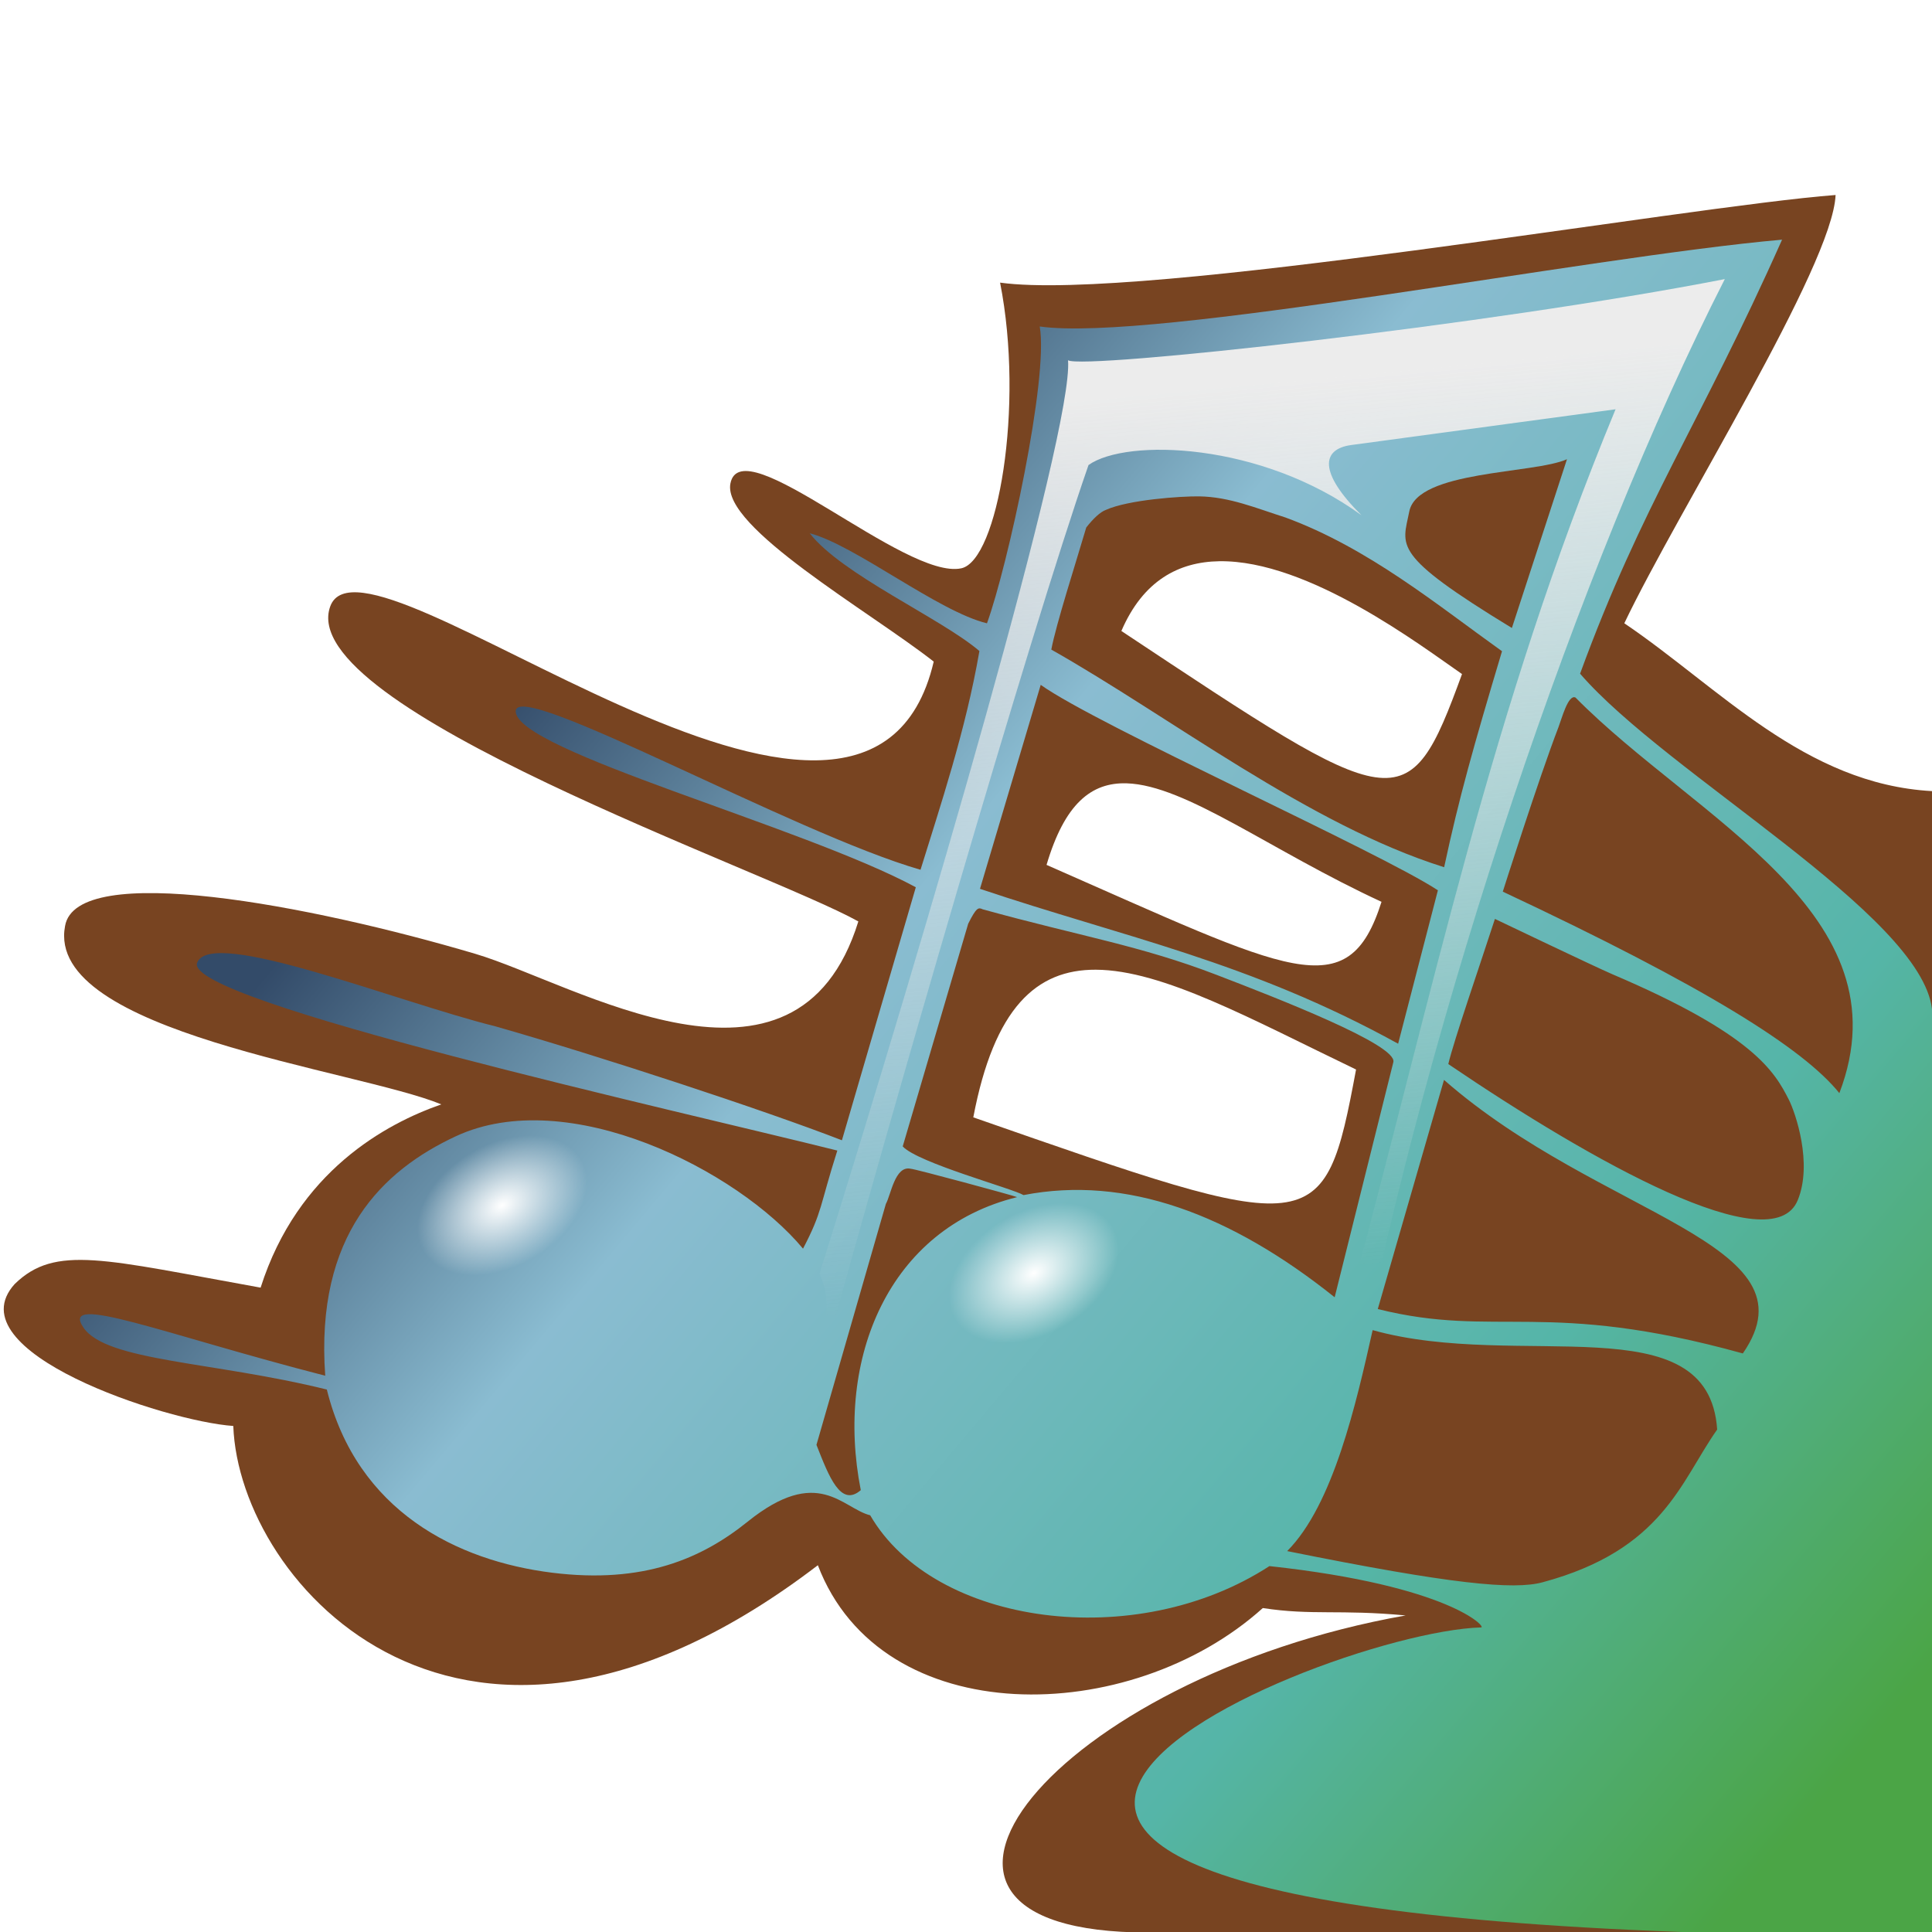
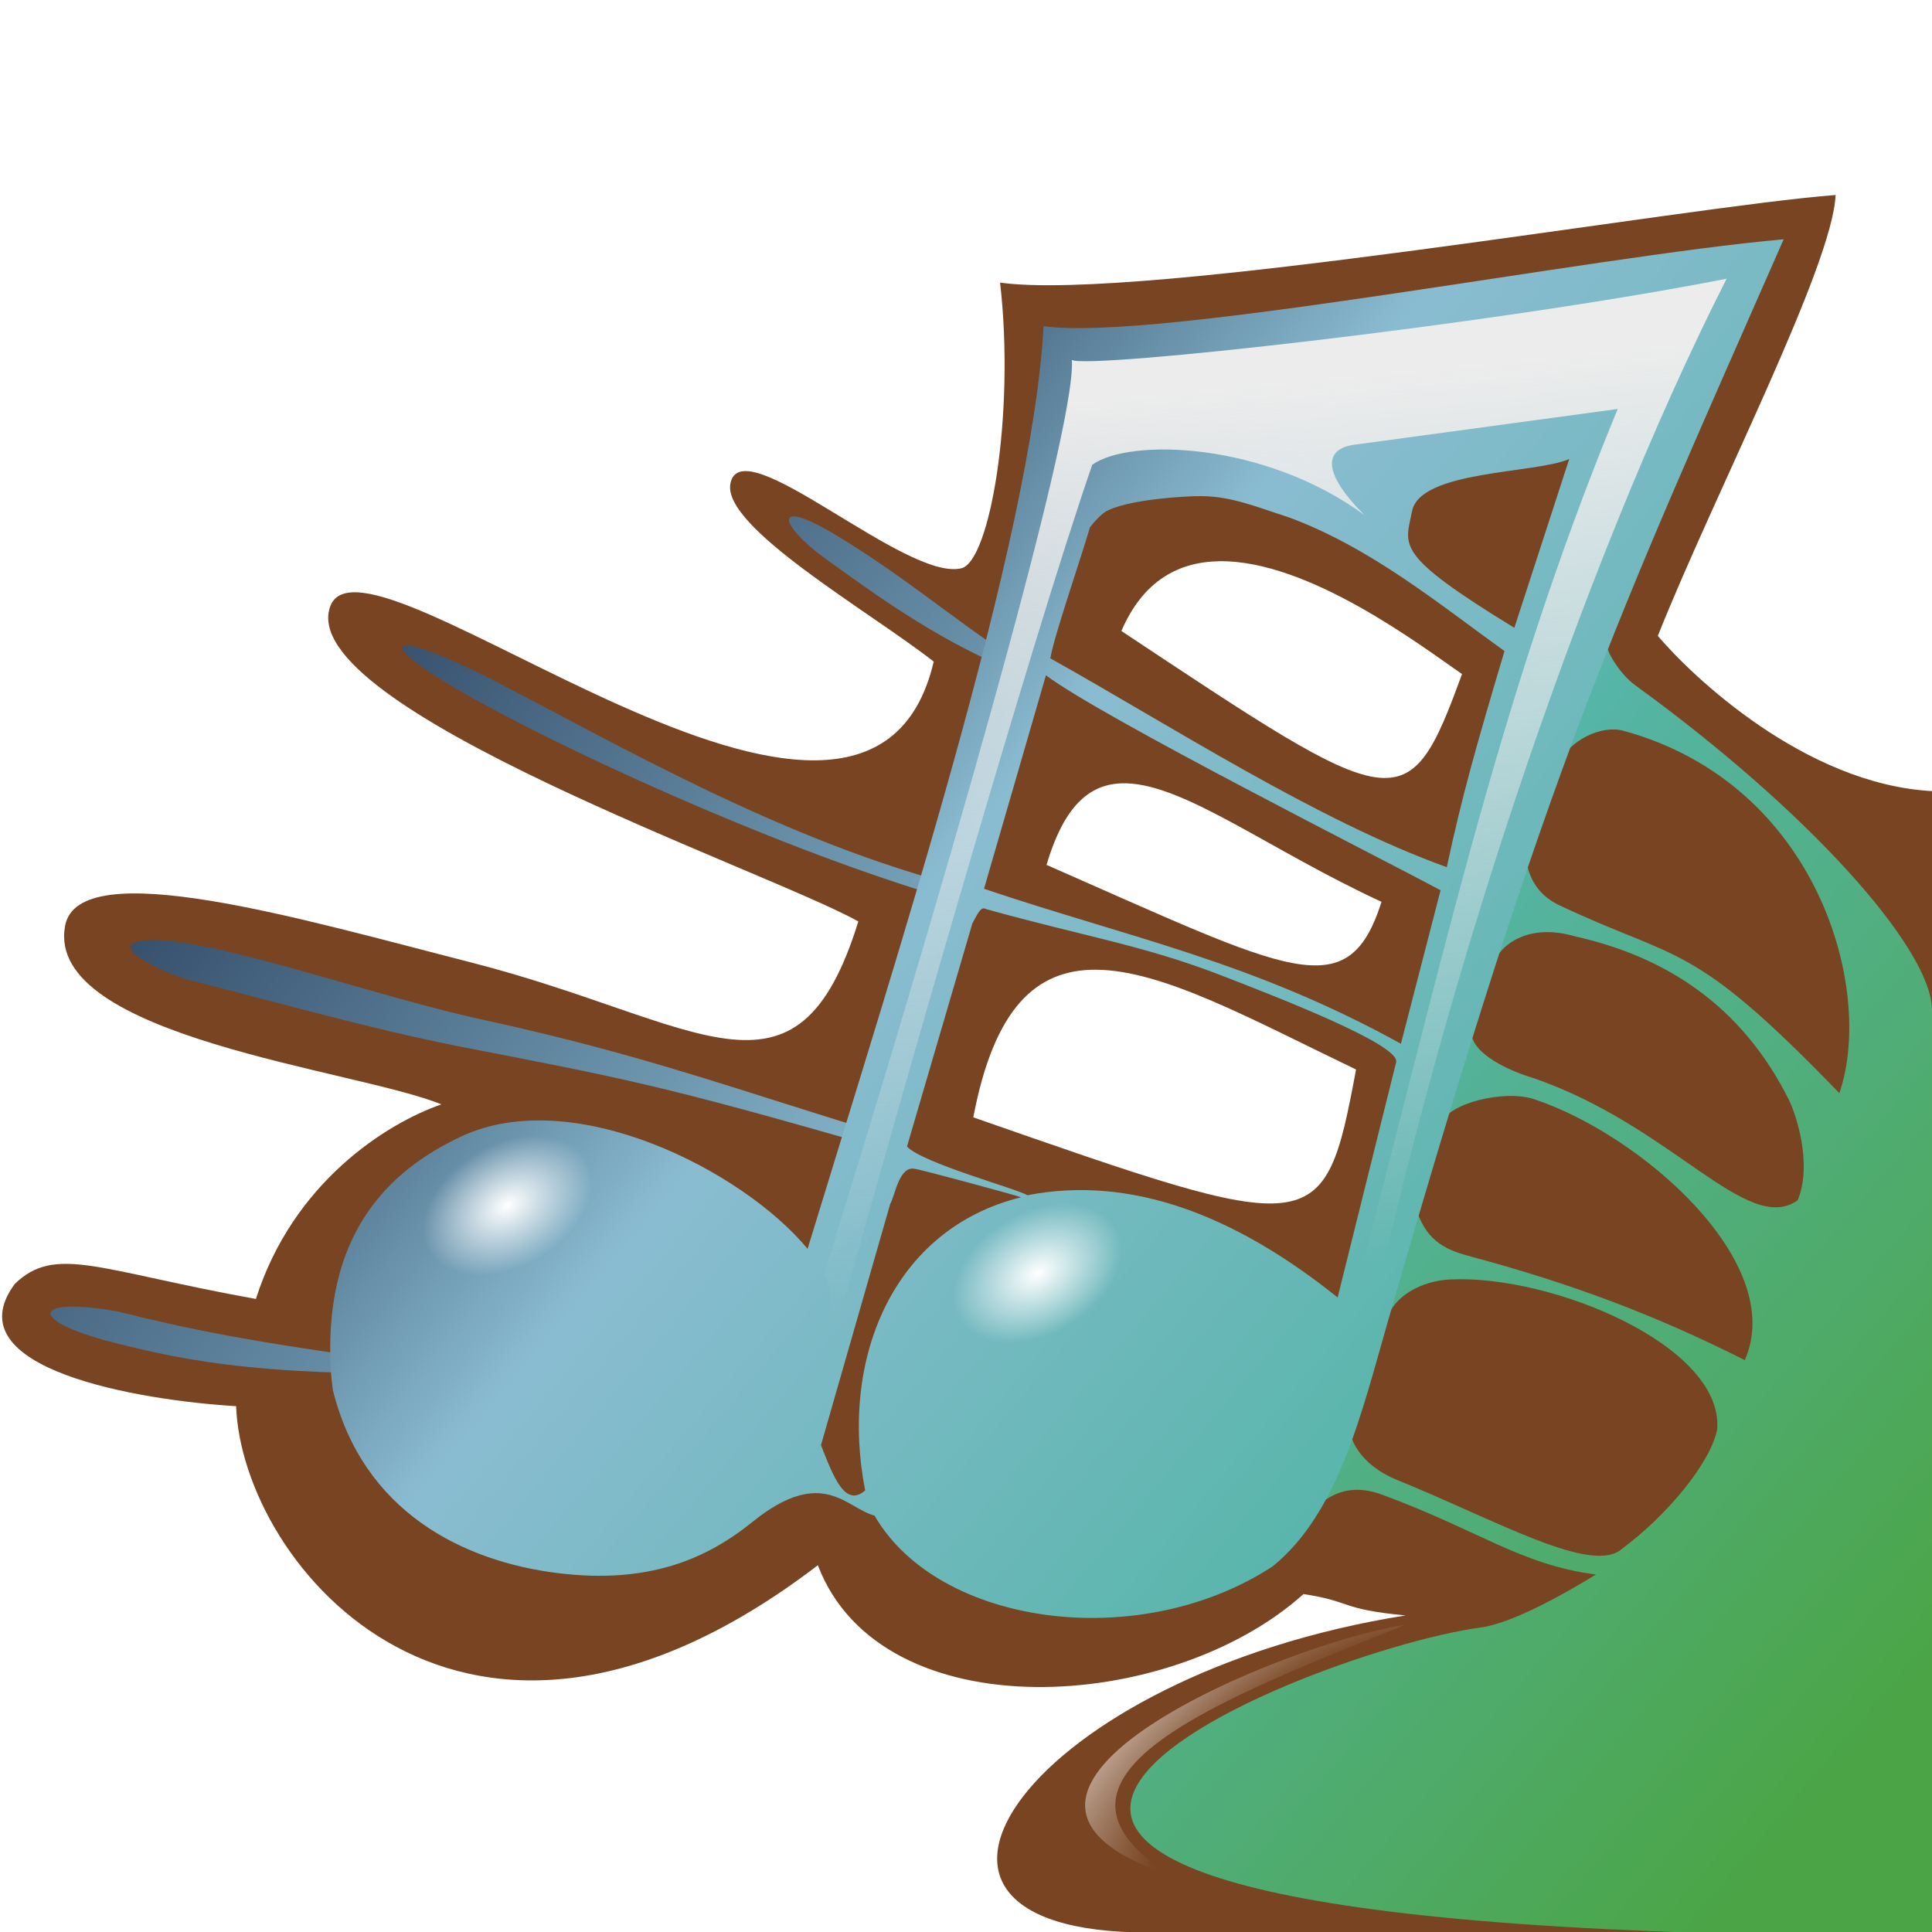
<svg xmlns="http://www.w3.org/2000/svg" xmlns:xlink="http://www.w3.org/1999/xlink" width="256" height="256" id="svg2" version="1.0" style="enable-background:new">
  <defs id="defs4">
+     <linearGradient id="linearGradient4257">
+       <stop id="stop4261" offset="0" style="stop-color:#f9f9f9;stop-opacity:0;" />
+       <stop style="stop-color:#fcfcfc;stop-opacity:0" offset="0.262" id="stop4269" />
+       <stop style="stop-color:#ffffff;stop-opacity:1" offset="0.5" id="stop4267" />
+       <stop id="stop4271" offset="0.75" style="stop-color:#fcfcfc;stop-opacity:0" />
+       <stop id="stop4259" offset="1" style="stop-color:#f9f9f9;stop-opacity:0" />
+     </linearGradient>
+     <linearGradient id="linearGradient3435">
+       <stop id="stop3437" offset="0" style="stop-color:#334b69;stop-opacity:1;" />
+       <stop style="stop-color:#8abcd1;stop-opacity:1" offset="0.425" id="stop3439" />
+       <stop id="stop3441" offset="0.527" style="stop-color:#55b5a8;stop-opacity:1" />
+       <stop id="stop3443" offset="1" style="stop-color:#4ba546;stop-opacity:1;" />
+     </linearGradient>
    <radialGradient xlink:href="#linearGradient4142" id="radialGradient4154" cx="1682.857" cy="522.362" fx="1682.857" fy="522.362" r="14.286" gradientTransform="matrix(1,0,0,0.6,0,208.9449)" gradientUnits="userSpaceOnUse" />
    <linearGradient id="linearGradient4142">
      <stop style="stop-color:#ffffff;stop-opacity:1;" offset="0" id="stop4144" />
      <stop style="stop-color:#ffffff;stop-opacity:0;" offset="1" id="stop4146" />
    </linearGradient>
    <radialGradient xlink:href="#linearGradient4142" id="radialGradient4152" cx="1682.857" cy="522.362" fx="1682.857" fy="522.362" r="14.286" gradientTransform="matrix(1,0,0,0.6,0,208.9449)" gradientUnits="userSpaceOnUse" />
    <linearGradient xlink:href="#linearGradient3816" id="linearGradient3822" x1="1603.679" y1="632.367" x2="1610.312" y2="718.438" gradientUnits="userSpaceOnUse" gradientTransform="translate(19.8222,13.99716)" />
    <linearGradient id="linearGradient3816">
      <stop style="stop-color:#ececec;stop-opacity:1;" offset="0" id="stop3818" />
      <stop style="stop-color:#ececec;stop-opacity:0;" offset="1" id="stop3820" />
    </linearGradient>
-     <linearGradient xlink:href="#linearGradient3996" id="linearGradient4120" gradientUnits="userSpaceOnUse" gradientTransform="matrix(0.770574,-0.3355056,0.2651901,0.9259441,-1164.75,666.7018)" x1="1739.658" y1="447.804" x2="1849.248" y2="682.135" />
+     <linearGradient xlink:href="#linearGradient3435" id="linearGradient4120" gradientUnits="userSpaceOnUse" gradientTransform="matrix(0.770574,-0.3355056,0.2651901,0.9259441,-1378.908,244.4556)" x1="1730.697" y1="425.847" x2="1849.248" y2="682.135" />
    <linearGradient id="linearGradient3996">
      <stop style="stop-color:#334b69;stop-opacity:1;" offset="0" id="stop3998" />
      <stop id="stop3809" offset="0.259" style="stop-color:#8abcd1;stop-opacity:1" />
      <stop style="stop-color:#55b5a8;stop-opacity:1" offset="0.708" id="stop3844" />
      <stop style="stop-color:#4ba546;stop-opacity:1;" offset="1" id="stop4000" />
    </linearGradient>
+     <linearGradient xlink:href="#linearGradient3996" id="linearGradient4120-0" gradientUnits="userSpaceOnUse" gradientTransform="matrix(0.5623609,-0.2457166,0.1935344,0.6781404,451.7213,792.634)" x1="1739.658" y1="447.804" x2="1849.248" y2="682.135" />
+     <radialGradient xlink:href="#linearGradient4142" id="radialGradient4154-5" cx="1682.857" cy="522.362" fx="1682.857" fy="522.362" r="14.286" gradientTransform="matrix(1,0,0,0.6,0,208.9449)" gradientUnits="userSpaceOnUse" />
+     <radialGradient xlink:href="#linearGradient4142" id="radialGradient4152-9" cx="1682.857" cy="522.362" fx="1682.857" fy="522.362" r="14.286" gradientTransform="matrix(1,0,0,0.6,0,208.9449)" gradientUnits="userSpaceOnUse" />
+     <linearGradient xlink:href="#linearGradient3816" id="linearGradient3394" gradientUnits="userSpaceOnUse" gradientTransform="translate(19.8222,13.99716)" x1="1603.679" y1="632.367" x2="1610.312" y2="718.438" />
+     <radialGradient xlink:href="#linearGradient4257" id="radialGradient4263" cx="388.718" cy="684.451" fx="388.718" fy="684.451" r="23.986" gradientTransform="matrix(3.10314,-2.328566,0.891915,1.470243,-1429.174,556.1179)" gradientUnits="userSpaceOnUse" spreadMethod="pad" />
  </defs>
  <g id="layer2" style="display:inline" transform="translate(-214.1581,-422.2462)">
-     <path style="opacity:1;fill:#784421;fill-opacity:1;stroke:none;stroke-width:1;stroke-miterlimit:4;stroke-dasharray:none" d="m 470.158,527.072 c -16.895,-0.927 -28.203,-13.741 -40.77,-22.24 7.154,-14.998 27.618,-47.359 27.995,-56.748 -19.78,1.499 -92.015,14.204 -110.708,11.611 3.25,16.496 -0.332,36.817 -5.136,37.854 -7.429,1.604 -29.171,-18.712 -30.599,-11.229 -1.106,5.795 18.396,16.898 26.941,23.591 -8.882,37.968 -75.312,-20.052 -79.962,-7.321 -4.894,13.4 58.076,35.081 69.974,41.752 -8.204,26.505 -37.628,8.175 -50.761,4.289 -21.808,-6.452 -52.864,-12.38 -54.354,-3.679 -2.688,14.119 38.771,19.044 49.857,23.631 -7.261,2.521 -19.029,8.831 -23.944,24.282 -20.777,-3.737 -27.199,-5.735 -32.586,-0.478 -8.099,8.947 19.966,18.183 28.965,18.808 0.766,20.985 30.473,54.379 77.458,18.452 8.439,22.108 41.375,21.504 58.96,5.675 6.531,1.004 10.164,0.154 18.92,0.978 -46.361,8.218 -74.188,42.015 -34.129,42.015 l 103.879,-4.9e-4 z m -94.44,-30.46 c 11.817,-0.18 26.777,11.233 32.164,14.95 -7.193,19.728 -8.457,18.638 -45.136,-5.708 2.879,-6.684 7.601,-9.16 12.973,-9.242 z m -12.261,29.429 c 7.85,0.25 19.003,8.883 33.759,15.701 -4.448,14.015 -12.066,9.284 -44.385,-4.893 2.396,-8.09 5.917,-10.958 10.627,-10.808 z m -4.106,24.697 c 8.899,0.036 20.684,6.593 34.492,13.224 -4.245,22.765 -5.121,22.241 -50.718,6.338 2.768,-14.548 8.374,-19.594 16.226,-19.562 z" id="rect4663" />
-     <path style="fill:url(#linearGradient4120);fill-opacity:1;stroke:none" d="m 351.928,465.507 c 1.206,6.847 -4.259,31.81 -6.991,39.331 -6.485,-1.57 -17.521,-10.39 -23.488,-11.933 4.261,5.483 17.379,11.243 22.486,15.605 -1.829,10.588 -5.236,20.667 -7.803,28.984 -16.804,-4.831 -53.689,-25.453 -53.642,-20.996 0.055,5.22 38.034,15.225 53.018,23.312 l -9.791,33.529 c -10.196,-3.958 -32.063,-11.149 -45.933,-15.102 -13.033,-3.233 -37.711,-13.22 -39.508,-8.414 -1.887,5.045 64.14,19.697 84.832,24.878 -2.372,7.447 -1.94,8.013 -4.545,12.998 -8.677,-10.429 -31.169,-21.798 -46.001,-14.894 -9.672,4.502 -18.66,13.005 -17.309,31.732 -21.329,-5.486 -35.216,-11.095 -32.048,-6.393 3.029,4.496 17.182,4.495 32.259,8.222 3.998,16.159 17.299,22.71 29.859,24.273 12.132,1.51 19.853,-1.895 25.902,-6.764 9.355,-7.529 12.539,-1.769 16.239,-0.845 8.465,14.612 35.164,18.265 52.899,6.732 23.994,2.603 28.839,8.183 28.048,8.124 -22.64,0.671 -118.139,40.915 59.749,40.915 l 0,-122.845 c -1.487,-12.574 -35.114,-31.119 -46.633,-44.443 8.22,-22.483 15.871,-33.027 26.763,-57.509 -25.892,2.28 -83.4,13.616 -98.36,11.503 z m 69.863,17.588 -7.3,22.363 c -16.111,-9.817 -14.501,-10.817 -13.596,-15.436 1.071,-5.469 16.527,-4.962 20.896,-6.927 z m -48.718,4.923 c 4.006,0.064 7.503,1.555 11.414,2.798 11,4.04 20.153,11.62 28.696,17.719 -3.793,12.679 -5.691,19.39 -7.668,28.622 -18.008,-5.66 -36.222,-19.889 -52.053,-28.837 0.616,-3.311 3.262,-11.534 4.63,-16.18 0.942,-1.198 1.864,-2.064 2.598,-2.328 2.967,-1.346 9.979,-1.832 12.383,-1.794 z m -21.015,24.975 c 7.511,5.367 45.021,22.189 52.628,27.224 l -5.268,20.327 c -19.74,-10.882 -36.265,-14.088 -55.407,-20.523 z m 70.862,1.682 c 15.975,16.172 44.049,28.622 34.962,52.416 -4.783,-5.941 -17.802,-14.129 -44.597,-26.697 0,0 4.781,-15.047 7.389,-21.822 0.417,-1.083 1.28,-4.377 2.247,-3.897 z m 4.887,36.664 c 18.712,7.973 21.5,12.91 23.394,16.646 0.839,1.657 3.19,8.407 1.159,13.31 -3.4,8.208 -27.091,-5.025 -46.294,-18.054 0.688,-2.992 4.331,-13.533 6.177,-19.234 0,0 13.115,6.276 15.564,7.332 z m -83.433,-8.604 c 12.945,3.578 20.86,4.793 30.966,8.677 8.036,3.089 24.014,9.29 23.444,11.574 l -7.776,31.155 C 377.213,583.114 363.397,577.956 349.779,580.602 c -1.397,-0.857 -14.014,-4.274 -16.006,-6.451 l 8.678,-29.514 c 1.087,-2.162 1.346,-2.181 1.923,-1.901 z m 61.122,22.603 c 20.777,18.201 49.744,21.576 39.596,36.246 -26.045,-7.225 -32.669,-1.964 -48.371,-5.883 z m -70.676,11.772 c 0.49,-0.005 13.655,3.556 14.116,3.761 -16.967,4.165 -24.167,21.331 -20.72,38.827 -2.675,2.32 -4.229,-1.833 -5.873,-6 l 9.196,-31.924 c 0.669,-1.187 1.203,-5.112 3.281,-4.664 z m 61.221,21.385 c 19.433,5.429 44.528,-3.641 45.651,13.174 -4.851,6.862 -7.139,15.934 -23.125,20.235 -3.824,1.04 -12.039,0.273 -33.853,-4.13 6.121,-6.144 9.152,-19.591 11.327,-29.278 z" id="rect3818" />
+     <path style="opacity:1;fill:#784421;fill-opacity:1;stroke:none;stroke-width:1;stroke-miterlimit:4;stroke-dasharray:none" d="m 470.158,527.072 c -16.895,-0.927 -31.887,-15.318 -36.329,-20.567 7.404,-18.623 23.177,-49.032 23.554,-58.421 -19.78,1.499 -92.015,14.204 -110.708,11.611 2,17.371 -1.332,36.942 -5.136,37.854 -7.39,1.772 -29.171,-18.712 -30.599,-11.229 -1.106,5.795 18.396,16.898 26.941,23.591 -8.882,37.968 -75.312,-20.052 -79.962,-7.321 -4.894,13.4 58.076,35.081 69.974,41.752 -8.204,26.505 -21.003,13.175 -51.386,5.414 -22.035,-5.628 -51.989,-14.505 -53.729,-4.804 -2.688,14.744 38.771,19.044 49.857,23.631 -7.261,2.521 -19.654,10.331 -24.569,25.782 -20.777,-3.737 -26.574,-7.235 -31.961,-1.978 -8.349,11.322 16.716,15.433 29.34,16.183 0.766,20.985 30.098,57.004 77.083,21.077 8.439,22.108 46.767,19.648 64.351,3.818 6.531,1.004 4.772,2.01 13.529,2.834 -49.543,7.865 -74.188,42.015 -34.129,42.015 l 103.879,-4.9e-4 z m -94.44,-30.46 c 11.817,-0.18 26.777,11.233 32.164,14.95 -7.193,19.728 -8.457,18.638 -45.136,-5.708 2.879,-6.684 7.601,-9.16 12.973,-9.242 z m -12.261,29.429 c 7.85,0.25 19.003,8.883 33.759,15.701 -4.448,14.015 -12.066,9.284 -44.385,-4.893 2.396,-8.09 5.917,-10.958 10.627,-10.808 z m -4.106,24.697 c 8.899,0.036 20.684,6.593 34.492,13.224 -4.245,22.765 -5.121,22.241 -50.718,6.338 2.768,-14.548 8.374,-19.594 16.226,-19.562 z" id="rect4663" />
+     <path style="fill:url(#linearGradient4120);fill-opacity:1;stroke:none" d="m 109.434,74.07 c 6.204,4.461 14.118,10.3 23.764,14.393 l 0.689,-1.477 c -8.216,-5.449 -13.846,-10.436 -22.834,-15.912 -8.988,-5.476 -7.823,-1.465 -1.619,2.996 z m 103.502,11.242 -6.201,15.652 c 1.18,-2.756 5.364,-4.953 8.365,-4.135 25.826,7.044 33.315,34.402 28.623,48.016 -19.673,-20.368 -21.102,-17.341 -37.086,-24.883 -2.298,-1.084 -4.038,-3.051 -4.432,-6.201 l -4.33,13.979 c 0.689,-2.166 4.233,-5.611 10.926,-3.643 11.959,2.698 21.994,9.146 28.24,21.643 0.839,1.657 3.191,8.406 1.16,13.309 -6.761,4.748 -16.67,-9.986 -35.223,-16.266 -3.713,-1.127 -8.55,-3.624 -7.959,-6.479 l -3.938,12.502 c 0.689,-2.56 8.204,-4.476 12.189,-3.16 14.068,4.645 33.625,21.61 27.925,34.577 -11.968,-6.022 -22.866,-10.118 -36.64,-13.82 -3.389,-0.911 -5.74,-2.24 -7.019,-6.571 l -4.035,15.75 c 0.893,-4.019 5.11,-5.869 8.613,-6.045 13.523,-0.679 36.342,8.813 35.418,19.887 -0.89,4.442 -6.677,11.413 -12.594,15.785 -3.955,3.58 -16.753,-3.818 -29.771,-9.089 -5.222,-2.114 -6.294,-5.772 -6.196,-6.362 l -6.398,12.207 c 1.243,-1.736 4.389,-6.163 10.451,-3.95 12.687,4.633 18.514,9.36 28.448,10.616 -3.995,2.454 -11.035,6.449 -15.223,7.01 -24.333,3.259 -118.138,40.914 59.75,40.914 l 0,-122.844 C 255.786,125.49 239.48,107.325 216.578,90.727 214.817,89.45 212.739,86.297 212.936,85.312 Z M 63.602,93.049 c 14.899,8.17 42.721,20.615 63.689,26.521 l 0.592,-1.969 C 104.454,111.794 81.328,98.367 65.865,90.391 50.402,82.414 48.703,84.879 63.602,93.049 Z M 20.344,124.559 c -8.171,0.197 2.263,4.726 4.822,5.316 13.486,3.445 23.528,6.331 35.242,8.693 21.756,4.233 27.015,5.12 55.268,13.291 l 0.689,-1.773 C 97.563,144.376 85.216,139.751 64.445,135.223 49.778,132.073 29.105,124.559 20.344,124.559 Z M 9.223,173.137 c -4.734,0.14 -2.896,2.618 6.252,4.867 7.926,1.993 17.221,3.988 36.902,3.979 l 0.1,-1.576 C 33.034,177.794 25.044,176.123 15.574,173.77 c -2.16,-0.388 -3.936,-0.584 -5.316,-0.629 -0.374,-0.012 -0.72,-0.013 -1.035,-0.004 z" id="rect3818" transform="translate(214.1581,422.2462)" />
    <g transform="matrix(1.108117,0,0,1.366287,-1362.985,-415.3617)" id="g3839">
-       <ellipse ry="8.571" rx="14.286" cy="522.362" cx="1682.857" transform="matrix(0.6953907,-0.2455601,0.2393161,0.6777084,188.05,789.1847)" id="path3988" style="fill:url(#radialGradient4154);fill-opacity:1;stroke:none" />
-       <ellipse ry="8.571" rx="14.286" cy="522.362" cx="1682.857" style="fill:url(#radialGradient4152);fill-opacity:1;stroke:none" id="path3990" transform="matrix(0.6953907,-0.2455601,0.2393161,0.6777084,251.6218,795.7572)" />
+       <ellipse ry="8.571" rx="14.286" cy="522.362" cx="1682.857" transform="matrix(0.6953907,-0.2455601,0.2393161,0.6777084,188.05,789.1847)" id="path3988" style="fill:url(#radialGradient4154);fill-opacity:1;stroke:none" d="m 1697.143,522.362 a 14.286,8.571 0 0 1 -14.286,8.571 14.286,8.571 0 0 1 -14.286,-8.571 14.286,8.571 0 0 1 14.286,-8.571 14.286,8.571 0 0 1 14.286,8.571 z" />
+       <ellipse ry="8.571" rx="14.286" cy="522.362" cx="1682.857" style="fill:url(#radialGradient4152);fill-opacity:1;stroke:none" id="path3990" transform="matrix(0.6953907,-0.2455601,0.2393161,0.6777084,251.6218,795.7572)" d="m 1697.143,522.362 a 14.286,8.571 0 0 1 -14.286,8.571 14.286,8.571 0 0 1 -14.286,-8.571 14.286,8.571 0 0 1 14.286,-8.571 14.286,8.571 0 0 1 14.286,8.571 z" />
      <path id="path3040" d="m 1550.976,647.994 c 0.685,6.703 -16.926,55.478 -29.706,88.57 1.316,2.576 0.665,2.979 0.706,7.659 7.685,-22.665 24.254,-69.273 31.451,-86.07 4.517,-2.607 20.648,-2.222 32.642,4.873 -5.219,-4.208 -4.737,-6.427 -1.228,-6.812 10.535,-1.156 22.862,-2.51 31.607,-3.467 -14.986,29.341 -21.604,55.963 -32.083,87.348 2.035,3.195 1.381,3.01 0.837,7.725 8.96,-36.863 26.849,-79.913 44.308,-107.698 -28.614,4.519 -76.743,8.789 -78.534,7.871 z" style="color:#000000;font-style:normal;font-variant:normal;font-weight:normal;font-stretch:normal;font-size:medium;line-height:normal;font-family:Sans;-inkscape-font-specification:Sans;text-indent:0;text-align:start;text-decoration:none;text-decoration-line:none;letter-spacing:normal;word-spacing:normal;text-transform:none;direction:ltr;block-progression:tb;writing-mode:lr-tb;baseline-shift:baseline;text-anchor:start;display:inline;overflow:visible;visibility:visible;fill:url(#linearGradient3822);fill-opacity:1;stroke:none;stroke-width:1px;marker:none;enable-background:accumulate" />
    </g>
+     <g id="g3431" transform="matrix(1.366155,0,0,1.366155,-1776.829,-416.0955)">
+       <path id="rect3818-0" d="m 1558.585,645.284 c -1.118,20.637 -14.204,61.02 -22.891,89.491 -6.332,-7.638 -22.747,-15.964 -33.572,-10.908 -7.059,3.297 -13.618,9.525 -12.632,23.24 l 0.154,1.34 c 2.917,11.835 12.624,16.632 21.791,17.777 8.854,1.106 14.489,-1.388 18.903,-4.953 6.827,-5.514 9.151,-1.296 11.851,-0.619 6.178,10.702 25.663,13.377 38.605,4.93 6.426,-5.196 8.65,-14.979 11.238,-23.955 15.798,-54.786 21.78,-67.091 38.334,-104.767 -18.896,1.669 -60.865,9.972 -71.782,8.424 z m 50.985,12.881 -5.327,16.378 c -11.758,-7.189 -10.583,-7.922 -9.923,-11.305 0.782,-4.005 12.061,-3.634 15.25,-5.073 z m -35.554,3.606 c 2.923,0.046 5.476,1.139 8.33,2.049 8.028,2.959 14.708,8.51 20.942,12.977 -2.768,9.286 -4.153,14.201 -5.596,20.962 -12.585,-4.517 -26.828,-13.757 -38.459,-20.258 0.45,-2.425 2.852,-9.309 3.85,-12.711 0.687,-0.877 1.36,-1.512 1.896,-1.705 2.166,-0.986 7.283,-1.342 9.037,-1.314 z m -15.204,17.378 c 5.481,4.114 32.724,17.858 38.275,20.851 l -3.845,14.887 c -14.406,-7.97 -26.466,-10.318 -40.436,-15.031 z m -5.741,22.696 c 9.447,2.621 15.224,3.51 22.599,6.355 5.865,2.262 17.525,6.804 17.109,8.477 l -5.675,22.817 c -10.066,-8.077 -20.149,-11.854 -30.087,-9.916 -1.02,-0.627 -10.227,-3.13 -11.681,-4.725 l 6.333,-21.615 c 0.793,-1.584 0.983,-1.597 1.403,-1.392 z m -6.972,25.176 c 0.358,-0.004 9.965,2.604 10.302,2.754 -12.382,3.05 -17.637,15.622 -15.122,28.436 -1.952,1.699 -3.087,-1.342 -4.286,-4.394 l 6.711,-23.381 c 0.488,-0.869 0.878,-3.744 2.394,-3.415 z" style="display:inline;fill:url(#linearGradient4120-0);fill-opacity:1;stroke:none;enable-background:new" />
+       <g id="g3839-7" transform="matrix(0.8086978,0,0,1.000637,307.0506,0.1553448)" style="display:inline;enable-background:new">
+         <ellipse style="fill:url(#radialGradient4154-5);fill-opacity:1;stroke:none" id="path3988-9" transform="matrix(0.6953907,-0.2455601,0.2393161,0.6777084,188.05,789.1847)" cx="1682.857" cy="522.362" rx="14.286" ry="8.571" d="m 1697.143,522.362 a 14.286,8.571 0 0 1 -14.286,8.571 14.286,8.571 0 0 1 -14.286,-8.571 14.286,8.571 0 0 1 14.286,-8.571 14.286,8.571 0 0 1 14.286,8.571 z" />
+         <ellipse transform="matrix(0.6953907,-0.2455601,0.2393161,0.6777084,251.6218,795.7572)" id="path3990-7" style="fill:url(#radialGradient4152-9);fill-opacity:1;stroke:none" cx="1682.857" cy="522.362" rx="14.286" ry="8.571" d="m 1697.143,522.362 a 14.286,8.571 0 0 1 -14.286,8.571 14.286,8.571 0 0 1 -14.286,-8.571 14.286,8.571 0 0 1 14.286,-8.571 14.286,8.571 0 0 1 14.286,8.571 z" />
+         <path style="color:#000000;font-style:normal;font-variant:normal;font-weight:normal;font-stretch:normal;font-size:medium;line-height:normal;font-family:Sans;-inkscape-font-specification:Sans;text-indent:0;text-align:start;text-decoration:none;text-decoration-line:none;letter-spacing:normal;word-spacing:normal;text-transform:none;direction:ltr;block-progression:tb;writing-mode:lr-tb;baseline-shift:baseline;text-anchor:start;display:inline;overflow:visible;visibility:visible;fill:url(#linearGradient3394);fill-opacity:1;stroke:none;stroke-width:1px;marker:none;enable-background:accumulate" d="m 1550.976,647.994 c 0.685,6.703 -16.926,55.478 -29.706,88.57 1.316,2.576 0.665,2.979 0.706,7.659 7.685,-22.665 24.254,-69.273 31.451,-86.07 4.517,-2.607 20.648,-2.222 32.642,4.873 -5.219,-4.208 -4.737,-6.427 -1.228,-6.812 10.535,-1.156 22.862,-2.51 31.607,-3.467 -14.986,29.341 -21.604,55.963 -32.083,87.348 2.035,3.195 1.381,3.01 0.837,7.725 8.96,-36.863 26.849,-79.913 44.308,-107.698 -28.614,4.519 -76.743,8.789 -78.534,7.871 z" id="path3040-4" />
+       </g>
+     </g>
+     <path id="path3445" d="m 400.387,637.533 c -15.538,2.315 -64.232,22.174 -31.182,33.189 -20.451,-13.093 6.255,-23.13 31.182,-33.189 z" style="fill:url(#radialGradient4263);fill-opacity:1;stroke:none;opacity:0.5" />
  </g>
  <g id="layer5" style="display:inline" transform="translate(-214.1581,-422.2462)" />
</svg>
